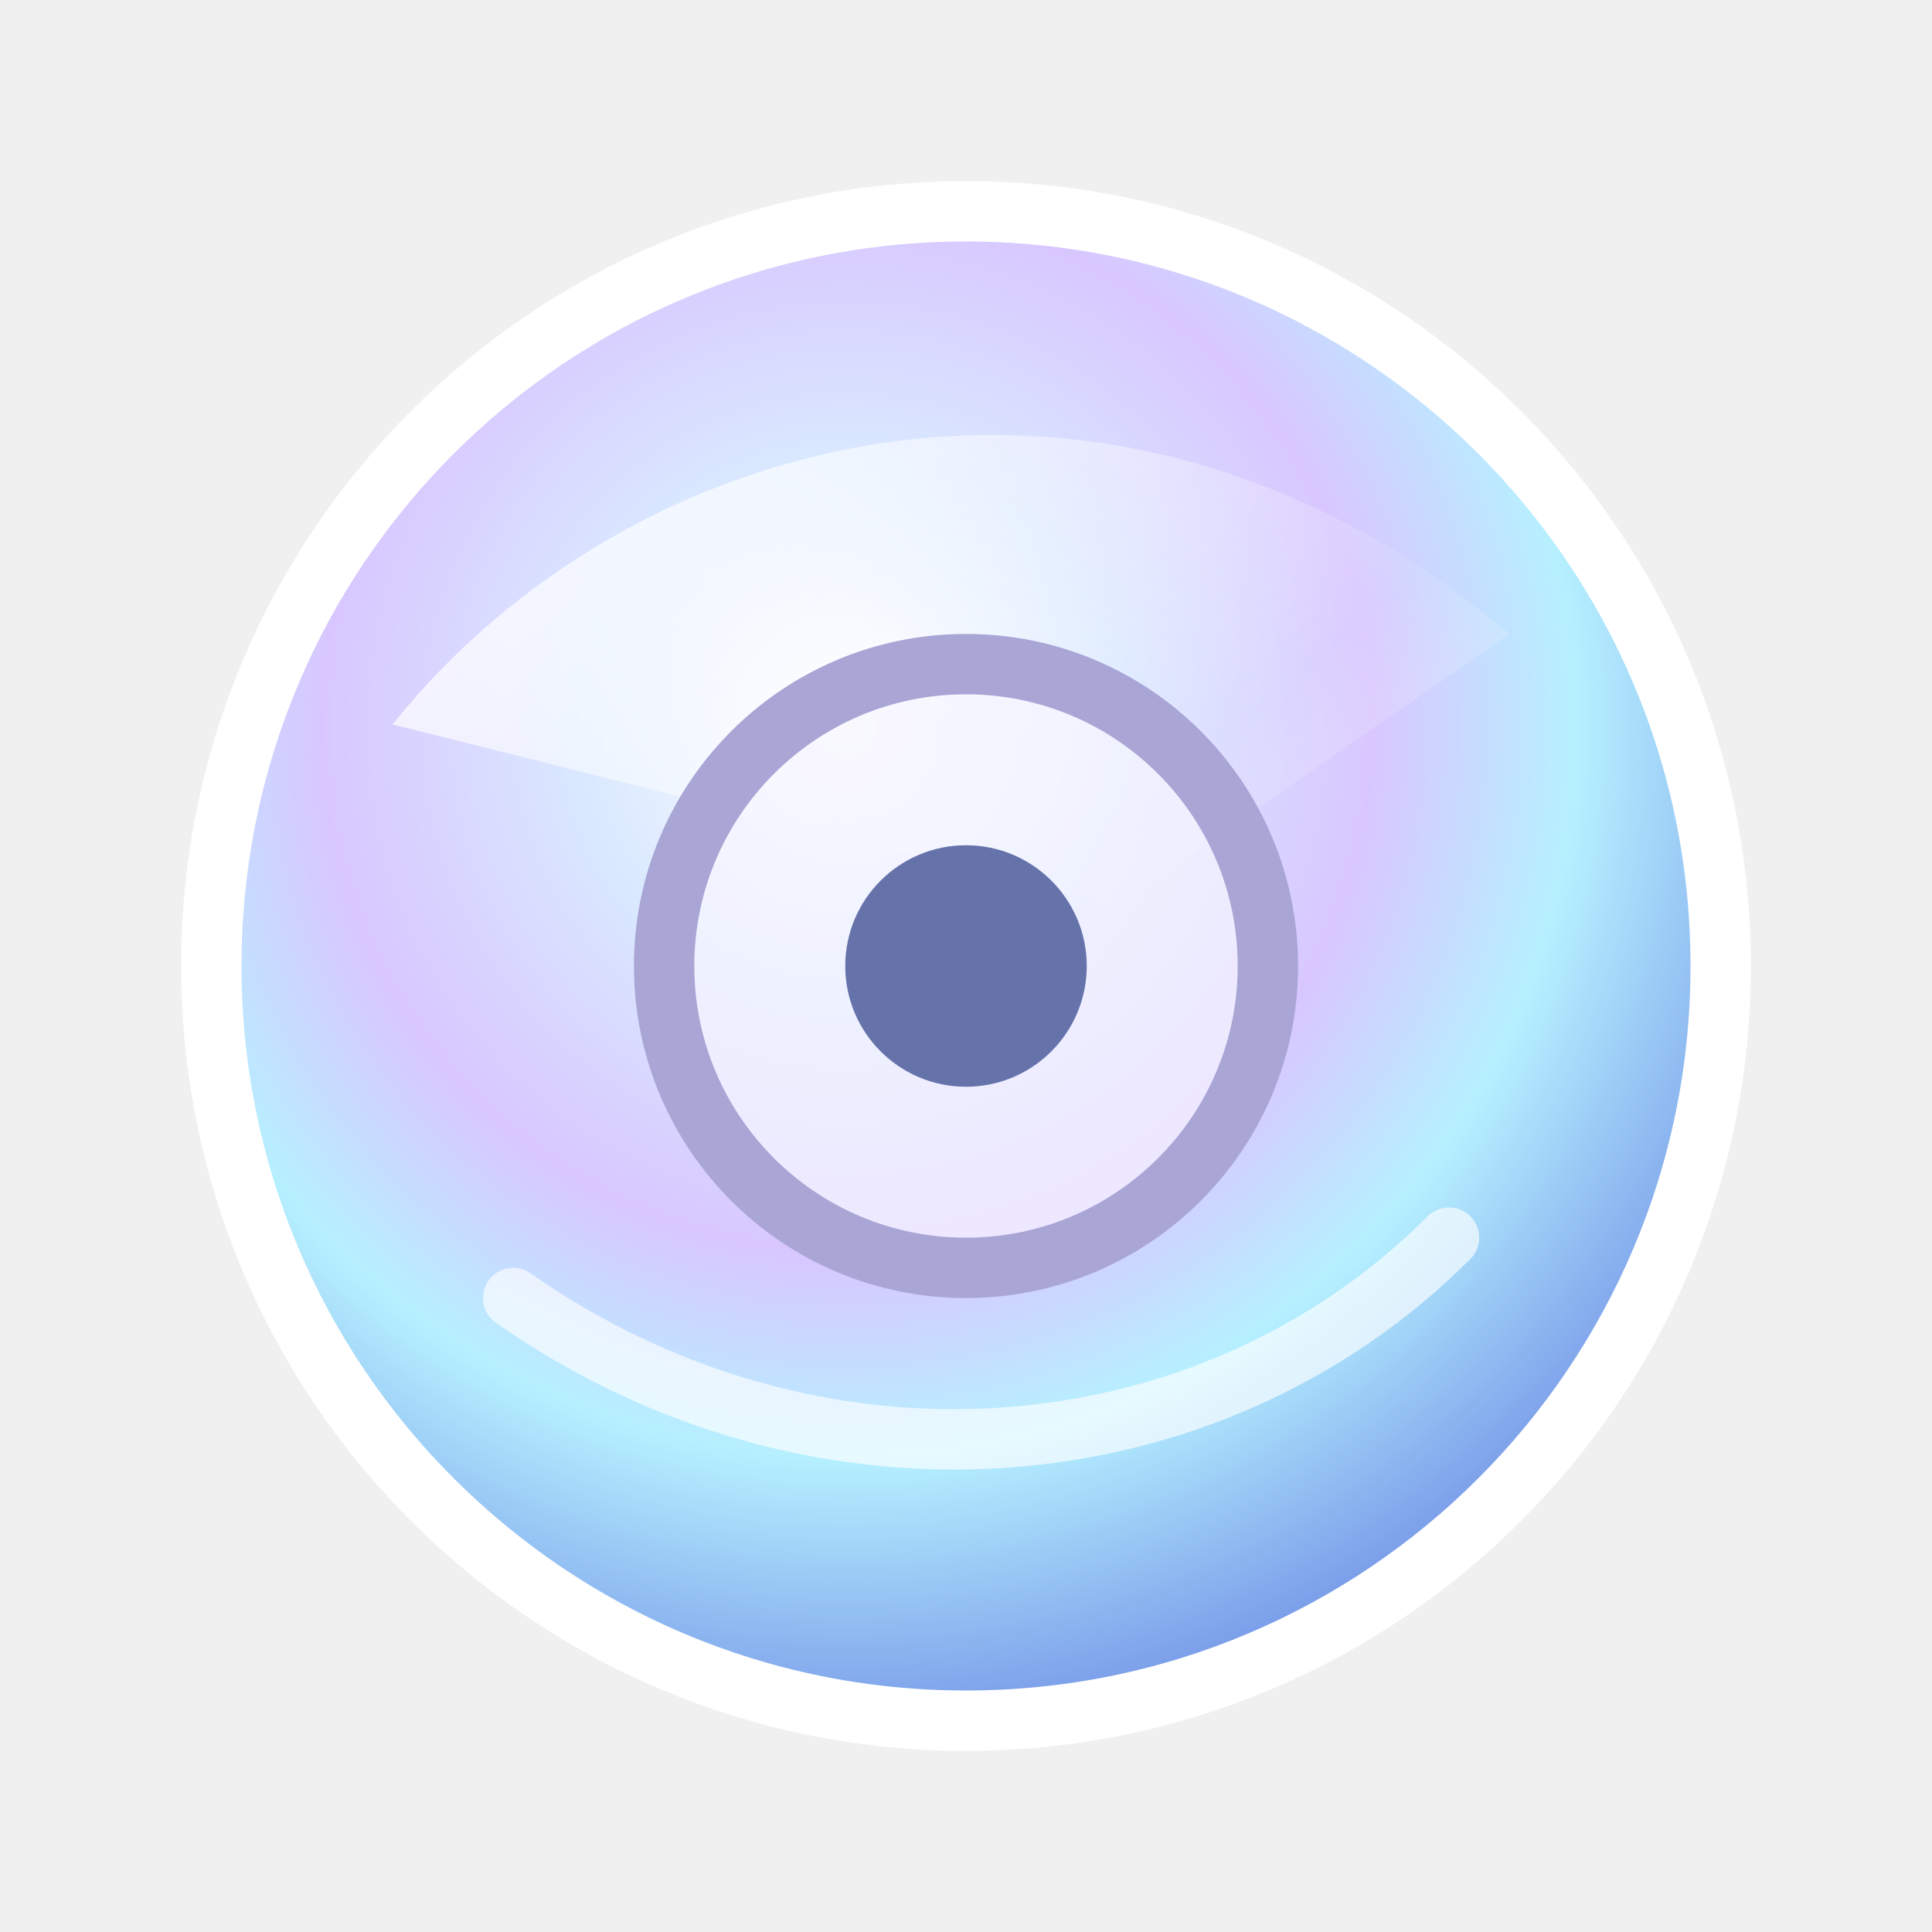
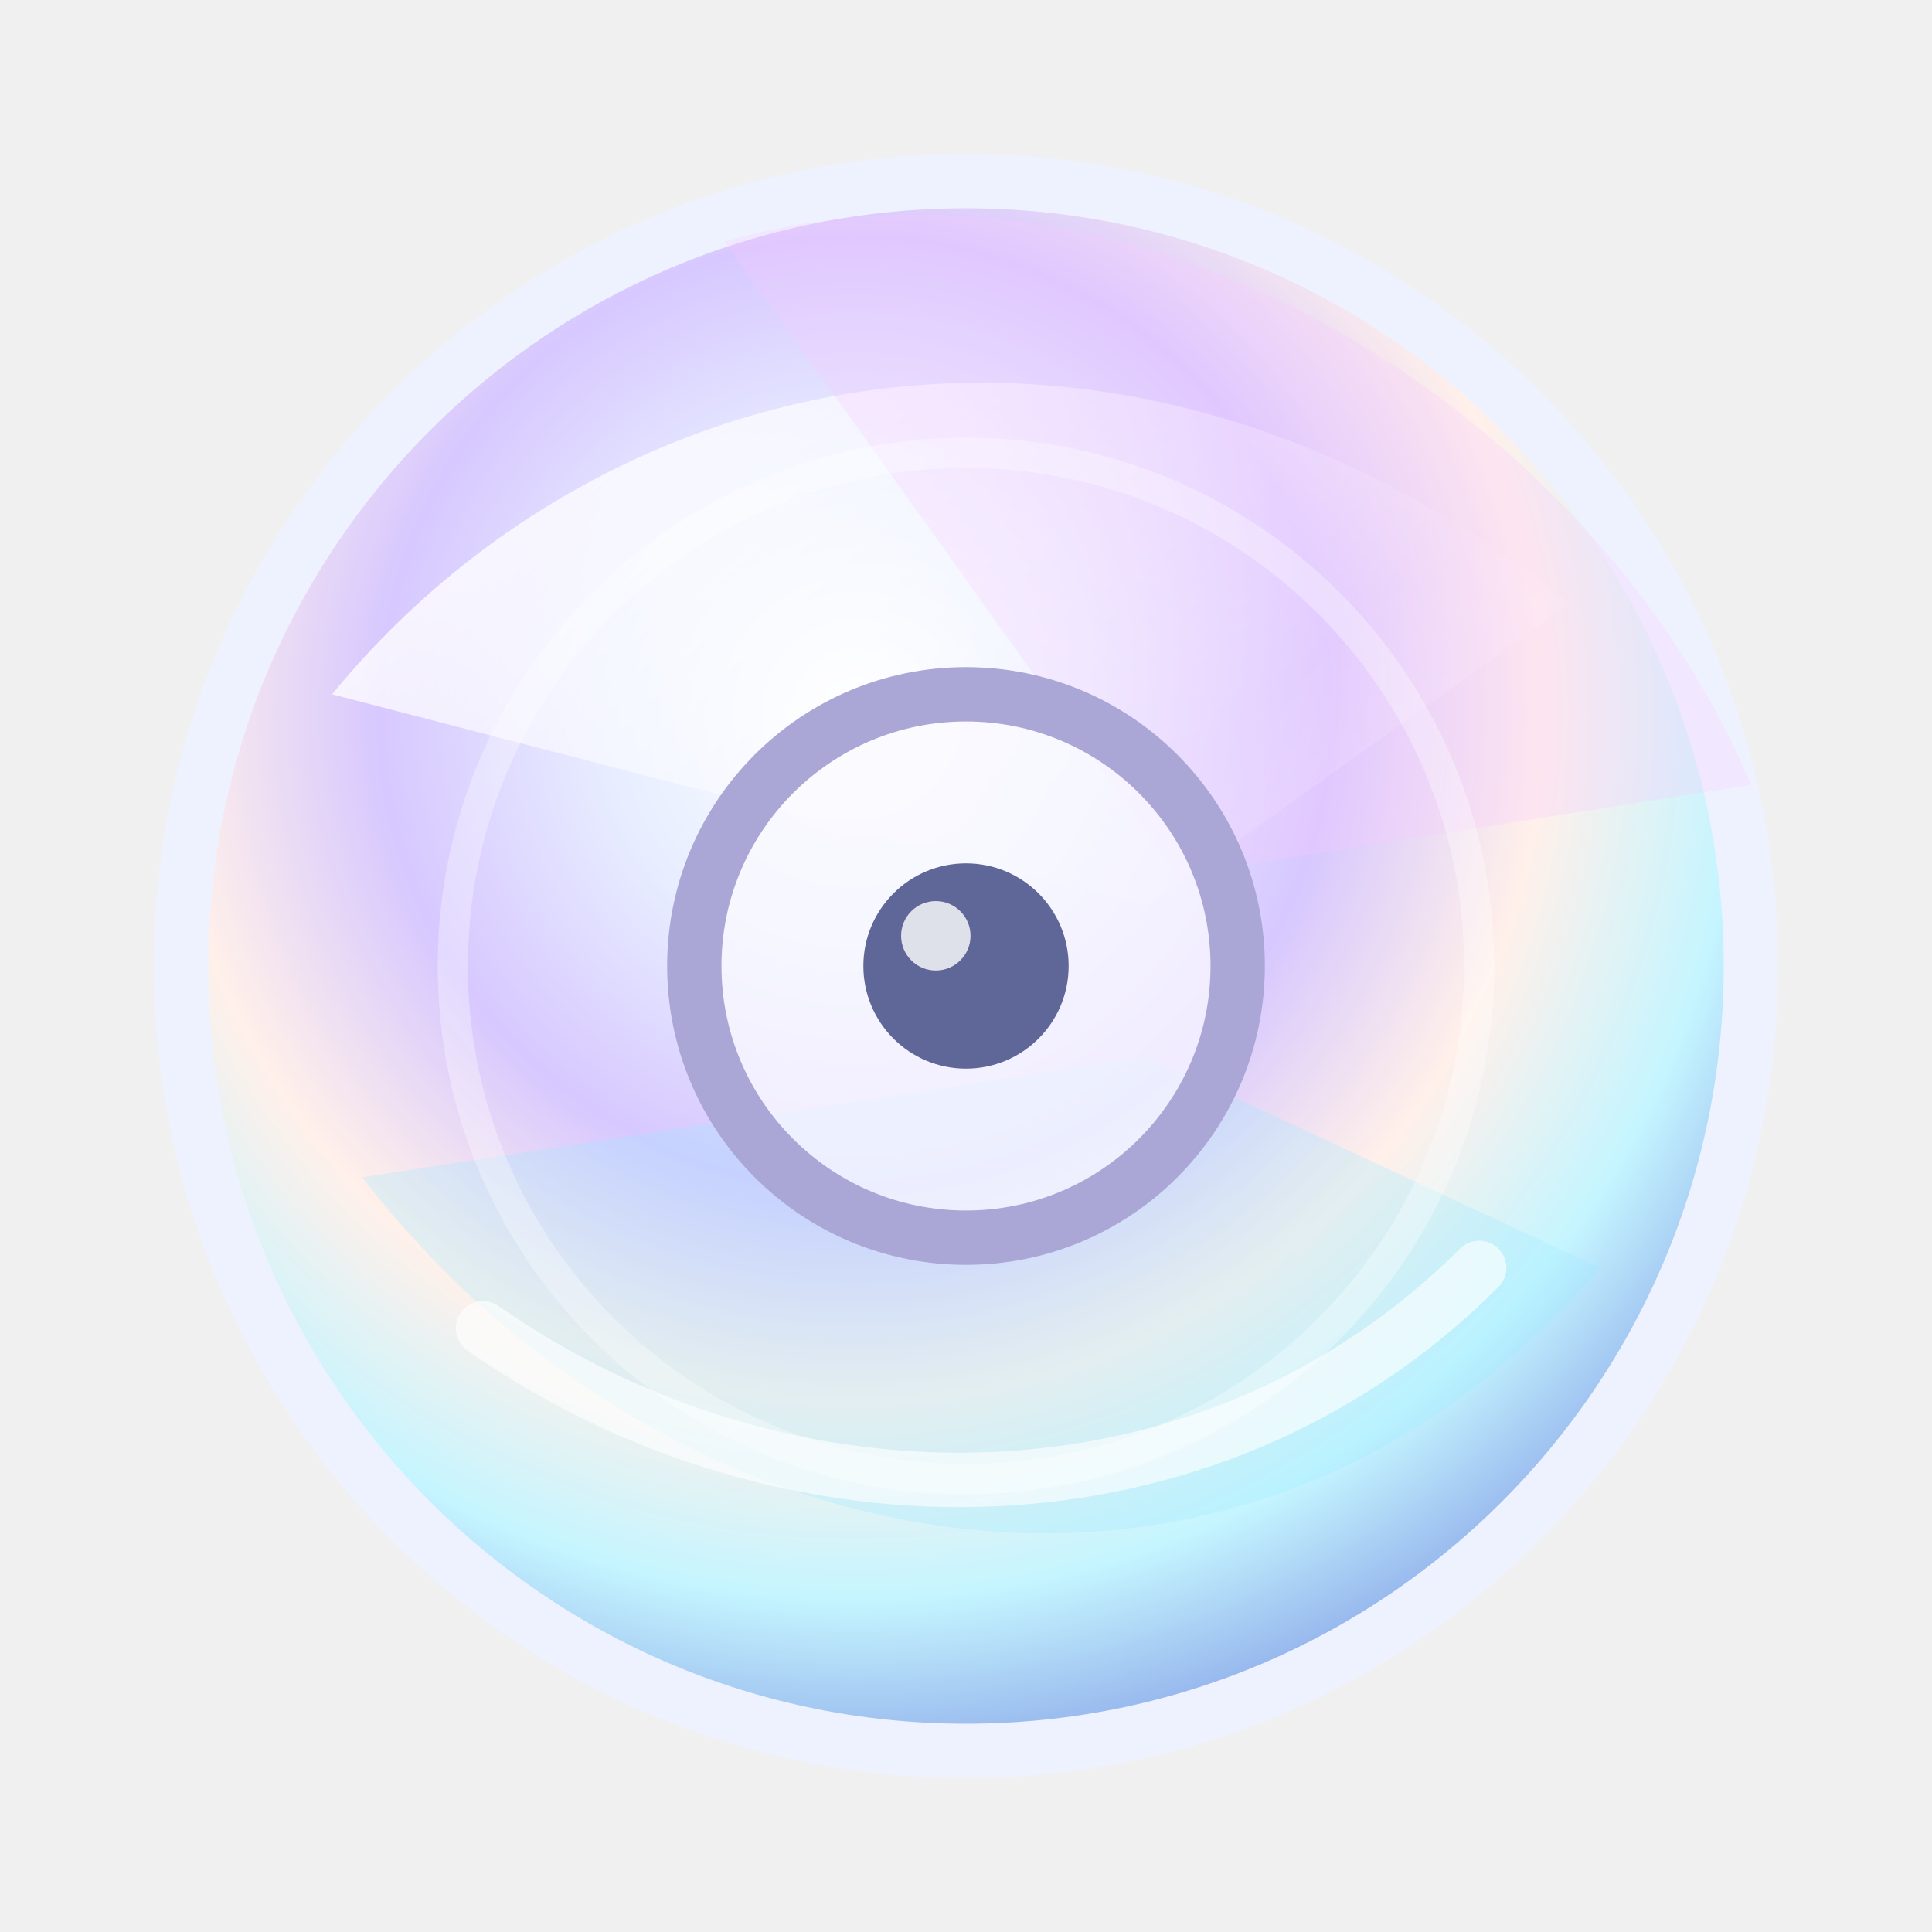
<svg xmlns="http://www.w3.org/2000/svg" width="64" height="64" viewBox="0 0 64 64">
  <defs>
-     <radialGradient id="discBody" cx="42%" cy="34%" r="68%">
+     <radialGradient id="discBody" cx="43%" cy="34%" r="70%">
      <stop offset="0" stop-color="#ffffff" />
-       <stop offset=".27" stop-color="#d9e8ff" />
-       <stop offset=".52" stop-color="#d8c7ff" />
-       <stop offset=".72" stop-color="#b6f0ff" />
-       <stop offset="1" stop-color="#7798e8" />
+       <stop offset=".22" stop-color="#e8eeff" />
+       <stop offset=".43" stop-color="#d7c8ff" />
+       <stop offset=".62" stop-color="#fff0ea" />
+       <stop offset=".80" stop-color="#c5f5ff" />
+       <stop offset="1" stop-color="#829be5" />
    </radialGradient>
    <linearGradient id="shine" x1="15" y1="12" x2="51" y2="51" gradientUnits="userSpaceOnUse">
      <stop offset="0" stop-color="#ffffff" stop-opacity=".95" />
      <stop offset=".5" stop-color="#ffffff" stop-opacity=".08" />
      <stop offset="1" stop-color="#ffdaf4" stop-opacity=".75" />
    </linearGradient>
  </defs>
-   <circle cx="32" cy="32" r="25" fill="url(#discBody)" stroke="#ffffff" stroke-width="2" />
-   <path d="M13 24c8-10 24-14 37-3L37 30 13 24Z" fill="url(#shine)" />
-   <circle cx="32" cy="32" r="10" fill="#f7f6ff" fill-opacity=".7" stroke="#a9a5d5" stroke-width="2" />
-   <circle cx="32" cy="32" r="4" fill="#6673ab" />
-   <path d="M17 43c10 7 23 6 31-2" fill="none" stroke="#ffffff" stroke-width="2" stroke-linecap="round" opacity=".65" />
+   <circle cx="32" cy="32" r="26" fill="url(#discBody)" stroke="#eef2ff" stroke-width="1.8" />
+   <path d="M11 23c9-11 26-15 41-3L38 30 11 23Z" fill="url(#shine)" />
+   <path d="M12 39c10 13 29 17 41 3L38 35 12 39Z" fill="#99eaff" opacity=".28" />
+   <path d="M24 8c14-4 29 6 34 18L39 29 24 8Z" fill="#f8c8ff" opacity=".28" />
+   <circle cx="32" cy="32" r="17" fill="none" stroke="#ffffff" stroke-width="1" opacity=".32" />
+   <circle cx="32" cy="32" r="9" fill="#fbfaff" fill-opacity=".72" stroke="#aaa7d7" stroke-width="1.8" />
+   <circle cx="32" cy="32" r="3.4" fill="#5f6798" />
+   <circle cx="31" cy="31" r="1.15" fill="#ffffff" opacity=".8" />
+   <path d="M16 44c10 7 24 7 33-2" fill="none" stroke="#ffffff" stroke-width="1.8" stroke-linecap="round" opacity=".62" />
</svg>
